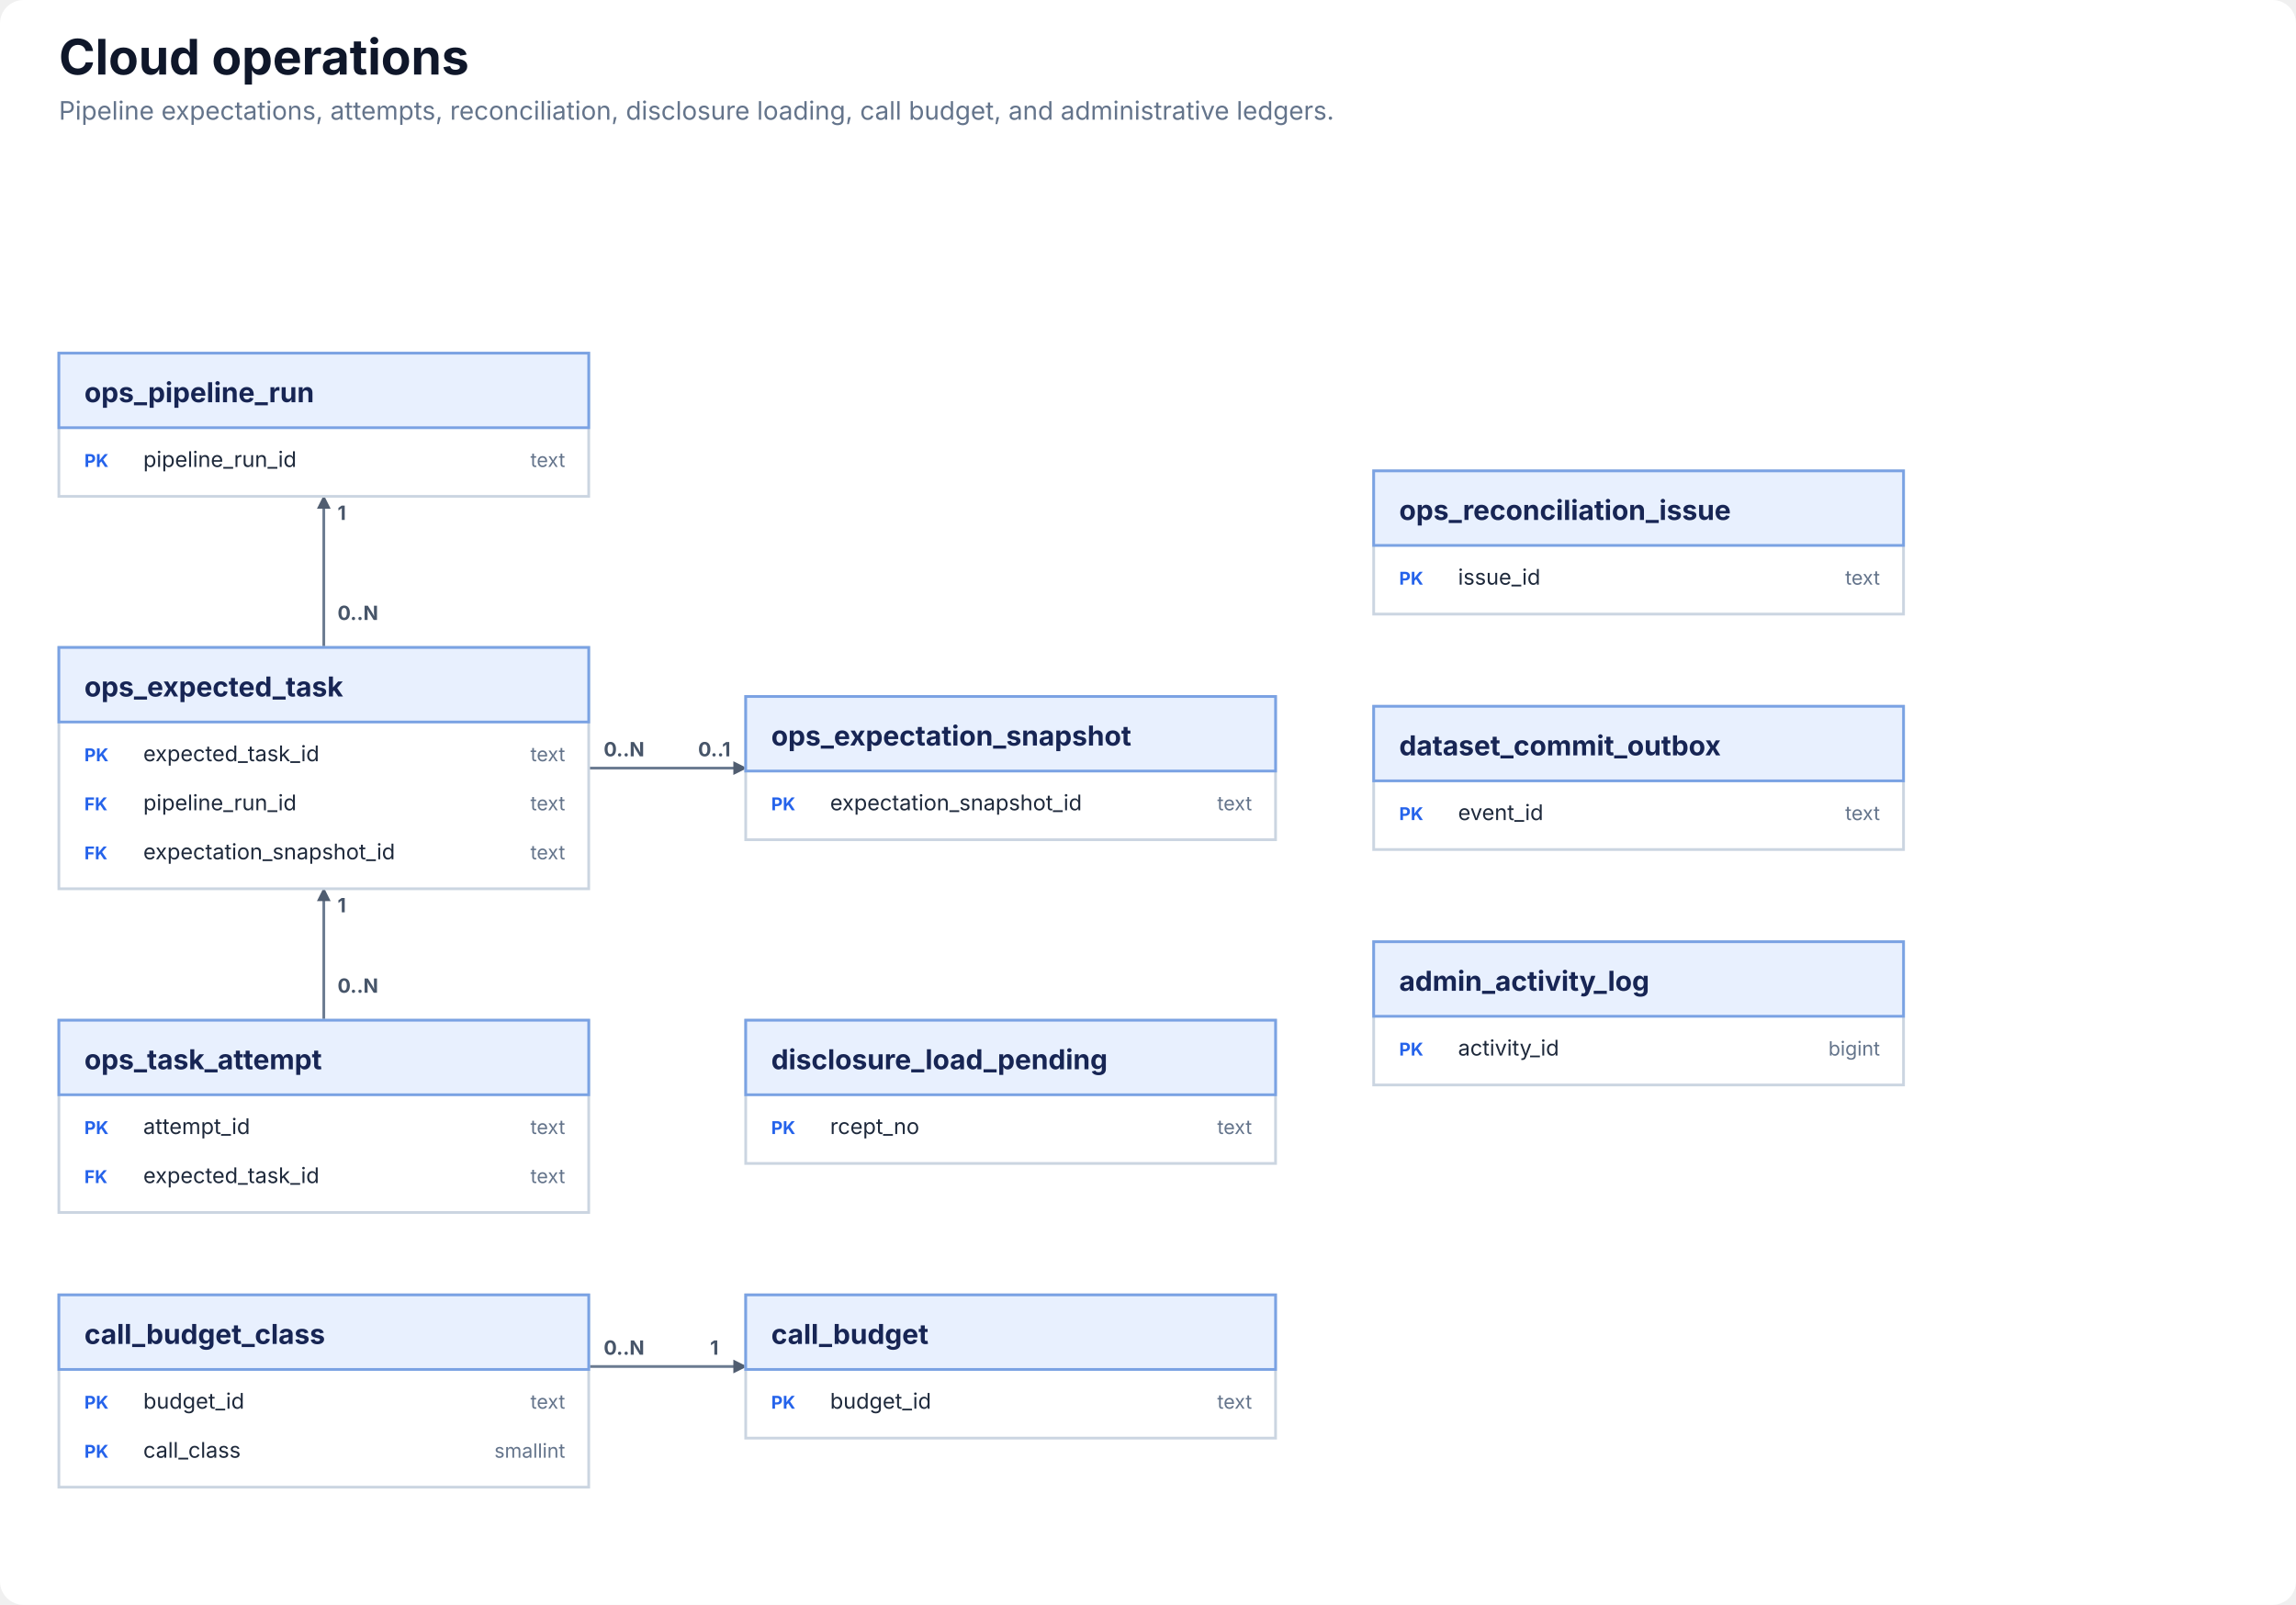
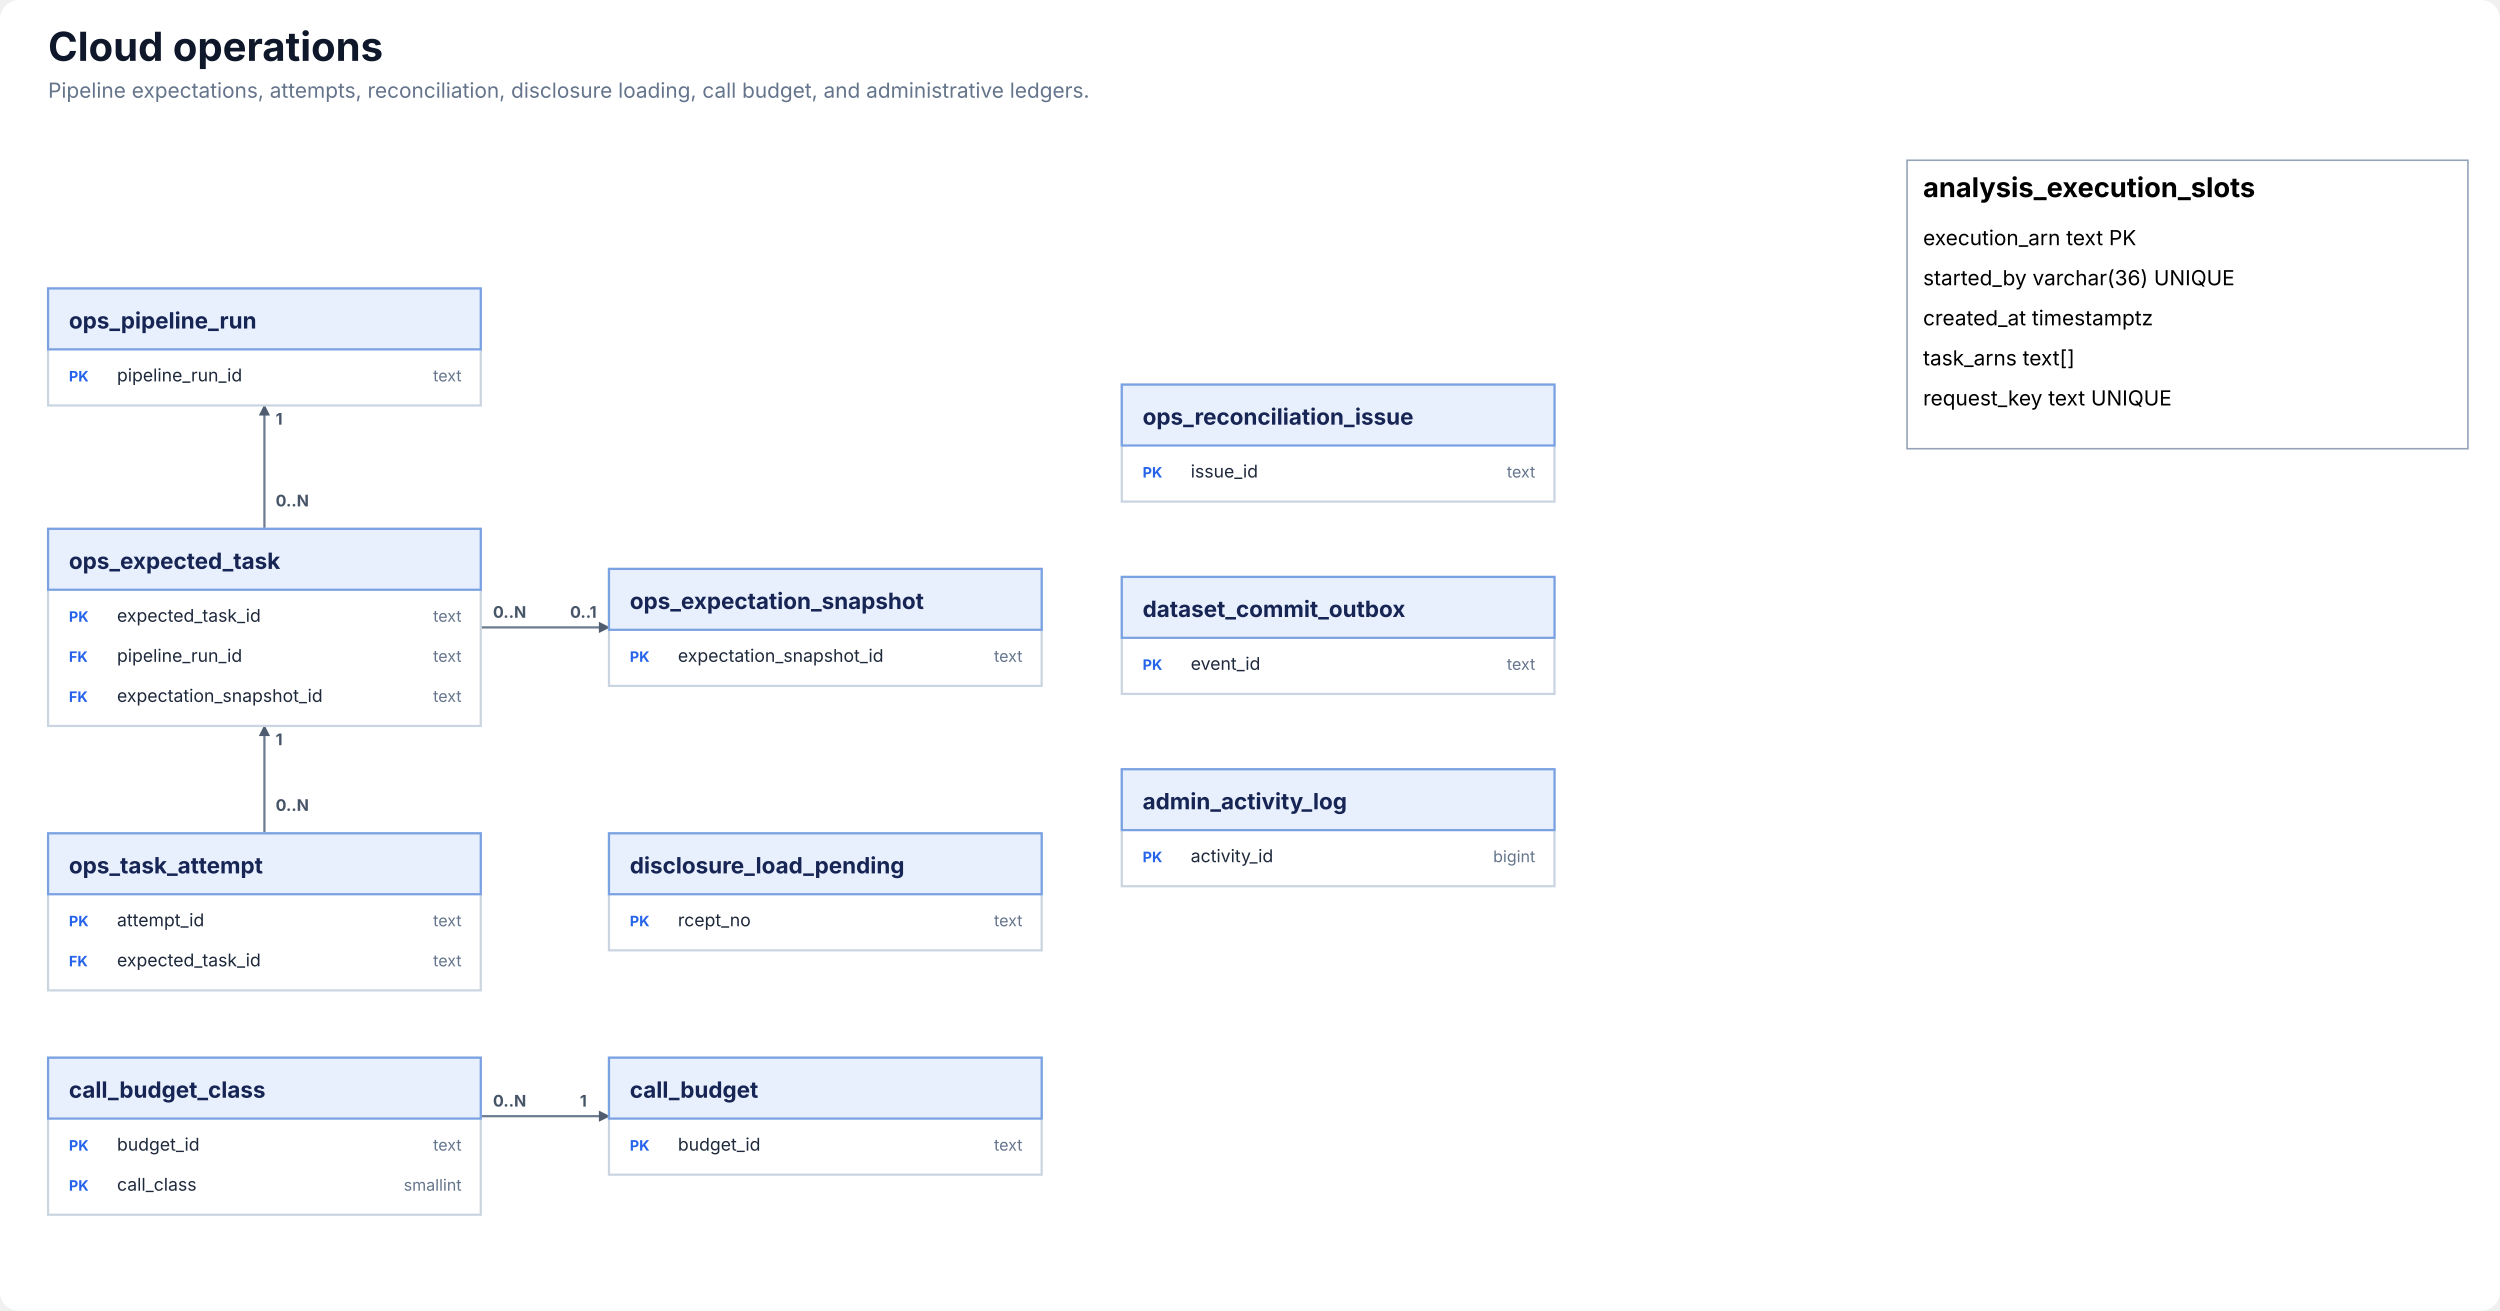
- <svg xmlns="http://www.w3.org/2000/svg" viewBox="0 0 1170 818" role="img" aria-labelledby="title desc">
+ <svg xmlns="http://www.w3.org/2000/svg" viewBox="0 0 1560 818" role="img" aria-labelledby="title desc">
  <defs>
    <marker id="arrow" viewBox="0 0 10 10" refX="9" refY="5" markerWidth="5" markerHeight="5" orient="auto">
      <path d="M 0 0 L 10 5 L 0 10 z" class="arrow" />
    </marker>
  </defs>
  <style>
  :root { color-scheme: light; }
  text { font-family: -apple-system,BlinkMacSystemFont,"Segoe UI",sans-serif; }
  .canvas { fill:#ffffff; } .title { fill:#0f172a;font-size:25px;font-weight:700; } .subtitle { fill:#64748b;font-size:13px; }
  .table { fill:#fff;stroke:#cbd5e1;stroke-width:1.4; } .table-head { fill:#e8f0fe;stroke:#7aa2e3;stroke-width:1.4; }
  .table-name { fill:#172554;font-size:14px;font-weight:700; } .field { fill:#1e293b;font-size:11px; } .type { fill:#64748b;font-size:10px; } .key { fill:#2563eb;font-size:9px;font-weight:700; }
  .relation { fill:none;stroke:#64748b;stroke-width:1.4;opacity:.95; } .arrow { fill:#475569; }
  .relation-halo { fill:none;stroke:#ffffff;stroke-width:5; }
  .cardinality { fill:#475569;font-size:10px;font-weight:700;paint-order:stroke;stroke:#ffffff;stroke-width:3px;stroke-linejoin:round; }
  .domain-zone rect { fill:#eff6ff;fill-opacity:.35;stroke:#bfdbfe;stroke-width:1.2;stroke-dasharray:6 5; }
  .domain-zone text { fill:#475569;font-size:13px;font-weight:700;letter-spacing:.02em; }
  .node.entity .table-head,.legend-item.entity .legend-swatch { fill:#bfdbfe;stroke:#2563eb; }
  .node.attribute .table-head,.legend-item.attribute .legend-swatch { fill:#fef3c7;stroke:#d97706; }
  .node.binding .table-head,.legend-item.binding .legend-swatch { fill:#ccfbf1;stroke:#0f766e; }
  .node.process .table-head,.legend-item.process .legend-swatch { fill:#ffedd5;stroke:#ea580c; }
  .node.explanation .table-head,.legend-item.explanation .legend-swatch { fill:#ede9fe;stroke:#7c3aed; }
  .node.entity .table-name,.node.attribute .table-name,.node.binding .table-name,
  .node.process .table-name,.node.explanation .table-name { fill:#172554; }
  .node.entity#table-entity .table,.node.entity#table-entity .table-head { stroke-width:2.6; }
  .legend-item text { fill:#475569;font-size:10px; } .legend-swatch { stroke-width:1.2; }
</style>
  <rect class="canvas" width="100%" height="100%" rx="12" />
  <text class="title" x="30" y="38">Cloud operations</text>
  <text class="subtitle" x="30" y="61">Pipeline expectations, attempts, reconciliation, disclosure loading, call budget, and administrative ledgers.</text>
  <g aria-label="domains" />
  <g aria-label="relationships">
    <path class="relation-halo" d="M 165 330 L 165 253" />
    <path class="relation" d="M 165 330 L 165 253" marker-end="url(#arrow)" />
    <path class="relation-halo" d="M 165 520 L 165 453" />
    <path class="relation" d="M 165 520 L 165 453" marker-end="url(#arrow)" />
    <path class="relation-halo" d="M 300 391.5 L 380 391.5" />
    <path class="relation" d="M 300 391.5 L 380 391.5" marker-end="url(#arrow)" />
    <path class="relation-halo" d="M 300 696.5 L 380 696.5" />
    <path class="relation" d="M 300 696.5 L 380 696.5" marker-end="url(#arrow)" />
    <text class="cardinality" x="172" y="316" text-anchor="start">0..N</text>
    <text class="cardinality" x="172" y="265" text-anchor="start">1</text>
    <text class="cardinality" x="172" y="506" text-anchor="start">0..N</text>
    <text class="cardinality" x="172" y="465" text-anchor="start">1</text>
    <text class="cardinality" x="318" y="385.5" text-anchor="middle">0..N</text>
    <text class="cardinality" x="364" y="385.5" text-anchor="middle">0..1</text>
    <text class="cardinality" x="318" y="690.5" text-anchor="middle">0..N</text>
    <text class="cardinality" x="364" y="690.5" text-anchor="middle">1</text>
  </g>
  <g aria-label="tables">
    <g id="table-ops_pipeline_run" class="node ">
      <rect class="table" x="30" y="180" width="270" height="73" />
      <rect class="table-head" x="30" y="180" width="270" height="38" />
      <text class="table-name" x="43" y="205" font-size="14px">ops_pipeline_run</text>
      <text class="key" x="43" y="238">PK</text>
      <text class="field" x="73" y="238">pipeline_run_id</text>
      <text class="type" x="288" y="238" text-anchor="end">text</text>
    </g>
    <g id="table-ops_expectation_snapshot" class="node ">
      <rect class="table" x="380" y="355" width="270" height="73" />
      <rect class="table-head" x="380" y="355" width="270" height="38" />
      <text class="table-name" x="393" y="380" font-size="14px">ops_expectation_snapshot</text>
      <text class="key" x="393" y="413">PK</text>
      <text class="field" x="423" y="413">expectation_snapshot_id</text>
      <text class="type" x="638" y="413" text-anchor="end">text</text>
    </g>
    <g id="table-ops_expected_task" class="node ">
      <rect class="table" x="30" y="330" width="270" height="123" />
      <rect class="table-head" x="30" y="330" width="270" height="38" />
      <text class="table-name" x="43" y="355" font-size="14px">ops_expected_task</text>
      <text class="key" x="43" y="388">PK</text>
      <text class="field" x="73" y="388">expected_task_id</text>
      <text class="type" x="288" y="388" text-anchor="end">text</text>
      <text class="key" x="43" y="413">FK</text>
      <text class="field" x="73" y="413">pipeline_run_id</text>
      <text class="type" x="288" y="413" text-anchor="end">text</text>
      <text class="key" x="43" y="438">FK</text>
      <text class="field" x="73" y="438">expectation_snapshot_id</text>
      <text class="type" x="288" y="438" text-anchor="end">text</text>
    </g>
    <g id="table-ops_task_attempt" class="node ">
      <rect class="table" x="30" y="520" width="270" height="98" />
      <rect class="table-head" x="30" y="520" width="270" height="38" />
      <text class="table-name" x="43" y="545" font-size="14px">ops_task_attempt</text>
      <text class="key" x="43" y="578">PK</text>
      <text class="field" x="73" y="578">attempt_id</text>
      <text class="type" x="288" y="578" text-anchor="end">text</text>
      <text class="key" x="43" y="603">FK</text>
      <text class="field" x="73" y="603">expected_task_id</text>
      <text class="type" x="288" y="603" text-anchor="end">text</text>
    </g>
    <g id="table-ops_reconciliation_issue" class="node ">
      <rect class="table" x="700" y="240" width="270" height="73" />
      <rect class="table-head" x="700" y="240" width="270" height="38" />
      <text class="table-name" x="713" y="265" font-size="14px">ops_reconciliation_issue</text>
      <text class="key" x="713" y="298">PK</text>
      <text class="field" x="743" y="298">issue_id</text>
      <text class="type" x="958" y="298" text-anchor="end">text</text>
    </g>
    <g id="table-dataset_commit_outbox" class="node ">
      <rect class="table" x="700" y="360" width="270" height="73" />
      <rect class="table-head" x="700" y="360" width="270" height="38" />
      <text class="table-name" x="713" y="385" font-size="14px">dataset_commit_outbox</text>
      <text class="key" x="713" y="418">PK</text>
      <text class="field" x="743" y="418">event_id</text>
      <text class="type" x="958" y="418" text-anchor="end">text</text>
    </g>
    <g id="table-admin_activity_log" class="node ">
      <rect class="table" x="700" y="480" width="270" height="73" />
      <rect class="table-head" x="700" y="480" width="270" height="38" />
      <text class="table-name" x="713" y="505" font-size="14px">admin_activity_log</text>
      <text class="key" x="713" y="538">PK</text>
      <text class="field" x="743" y="538">activity_id</text>
      <text class="type" x="958" y="538" text-anchor="end">bigint</text>
    </g>
    <g id="table-disclosure_load_pending" class="node ">
      <rect class="table" x="380" y="520" width="270" height="73" />
      <rect class="table-head" x="380" y="520" width="270" height="38" />
      <text class="table-name" x="393" y="545" font-size="14px">disclosure_load_pending</text>
      <text class="key" x="393" y="578">PK</text>
      <text class="field" x="423" y="578">rcept_no</text>
      <text class="type" x="638" y="578" text-anchor="end">text</text>
    </g>
    <g id="table-call_budget" class="node ">
      <rect class="table" x="380" y="660" width="270" height="73" />
      <rect class="table-head" x="380" y="660" width="270" height="38" />
      <text class="table-name" x="393" y="685" font-size="14px">call_budget</text>
      <text class="key" x="393" y="718">PK</text>
      <text class="field" x="423" y="718">budget_id</text>
      <text class="type" x="638" y="718" text-anchor="end">text</text>
    </g>
    <g id="table-call_budget_class" class="node ">
      <rect class="table" x="30" y="660" width="270" height="98" />
      <rect class="table-head" x="30" y="660" width="270" height="38" />
      <text class="table-name" x="43" y="685" font-size="14px">call_budget_class</text>
      <text class="key" x="43" y="718">PK</text>
      <text class="field" x="73" y="718">budget_id</text>
      <text class="type" x="288" y="718" text-anchor="end">text</text>
      <text class="key" x="43" y="743">PK</text>
      <text class="field" x="73" y="743">call_class</text>
      <text class="type" x="288" y="743" text-anchor="end">smallint</text>
    </g>
  </g>
+   <g transform="translate(1190,100)">
+     <rect width="350" height="180" fill="#ffffff" stroke="#94a3b8" />
+     <text x="10" y="23" font-size="17" font-weight="bold">analysis_execution_slots</text>
+     <text x="10" y="53" font-size="13">execution_arn text PK</text>
+     <text x="10" y="78" font-size="13">started_by varchar(36) UNIQUE</text>
+     <text x="10" y="103" font-size="13">created_at timestamptz</text>
+     <text x="10" y="128" font-size="13">task_arns text[]</text>
+     <text x="10" y="153" font-size="13">request_key text UNIQUE</text>
+   </g>
</svg>
